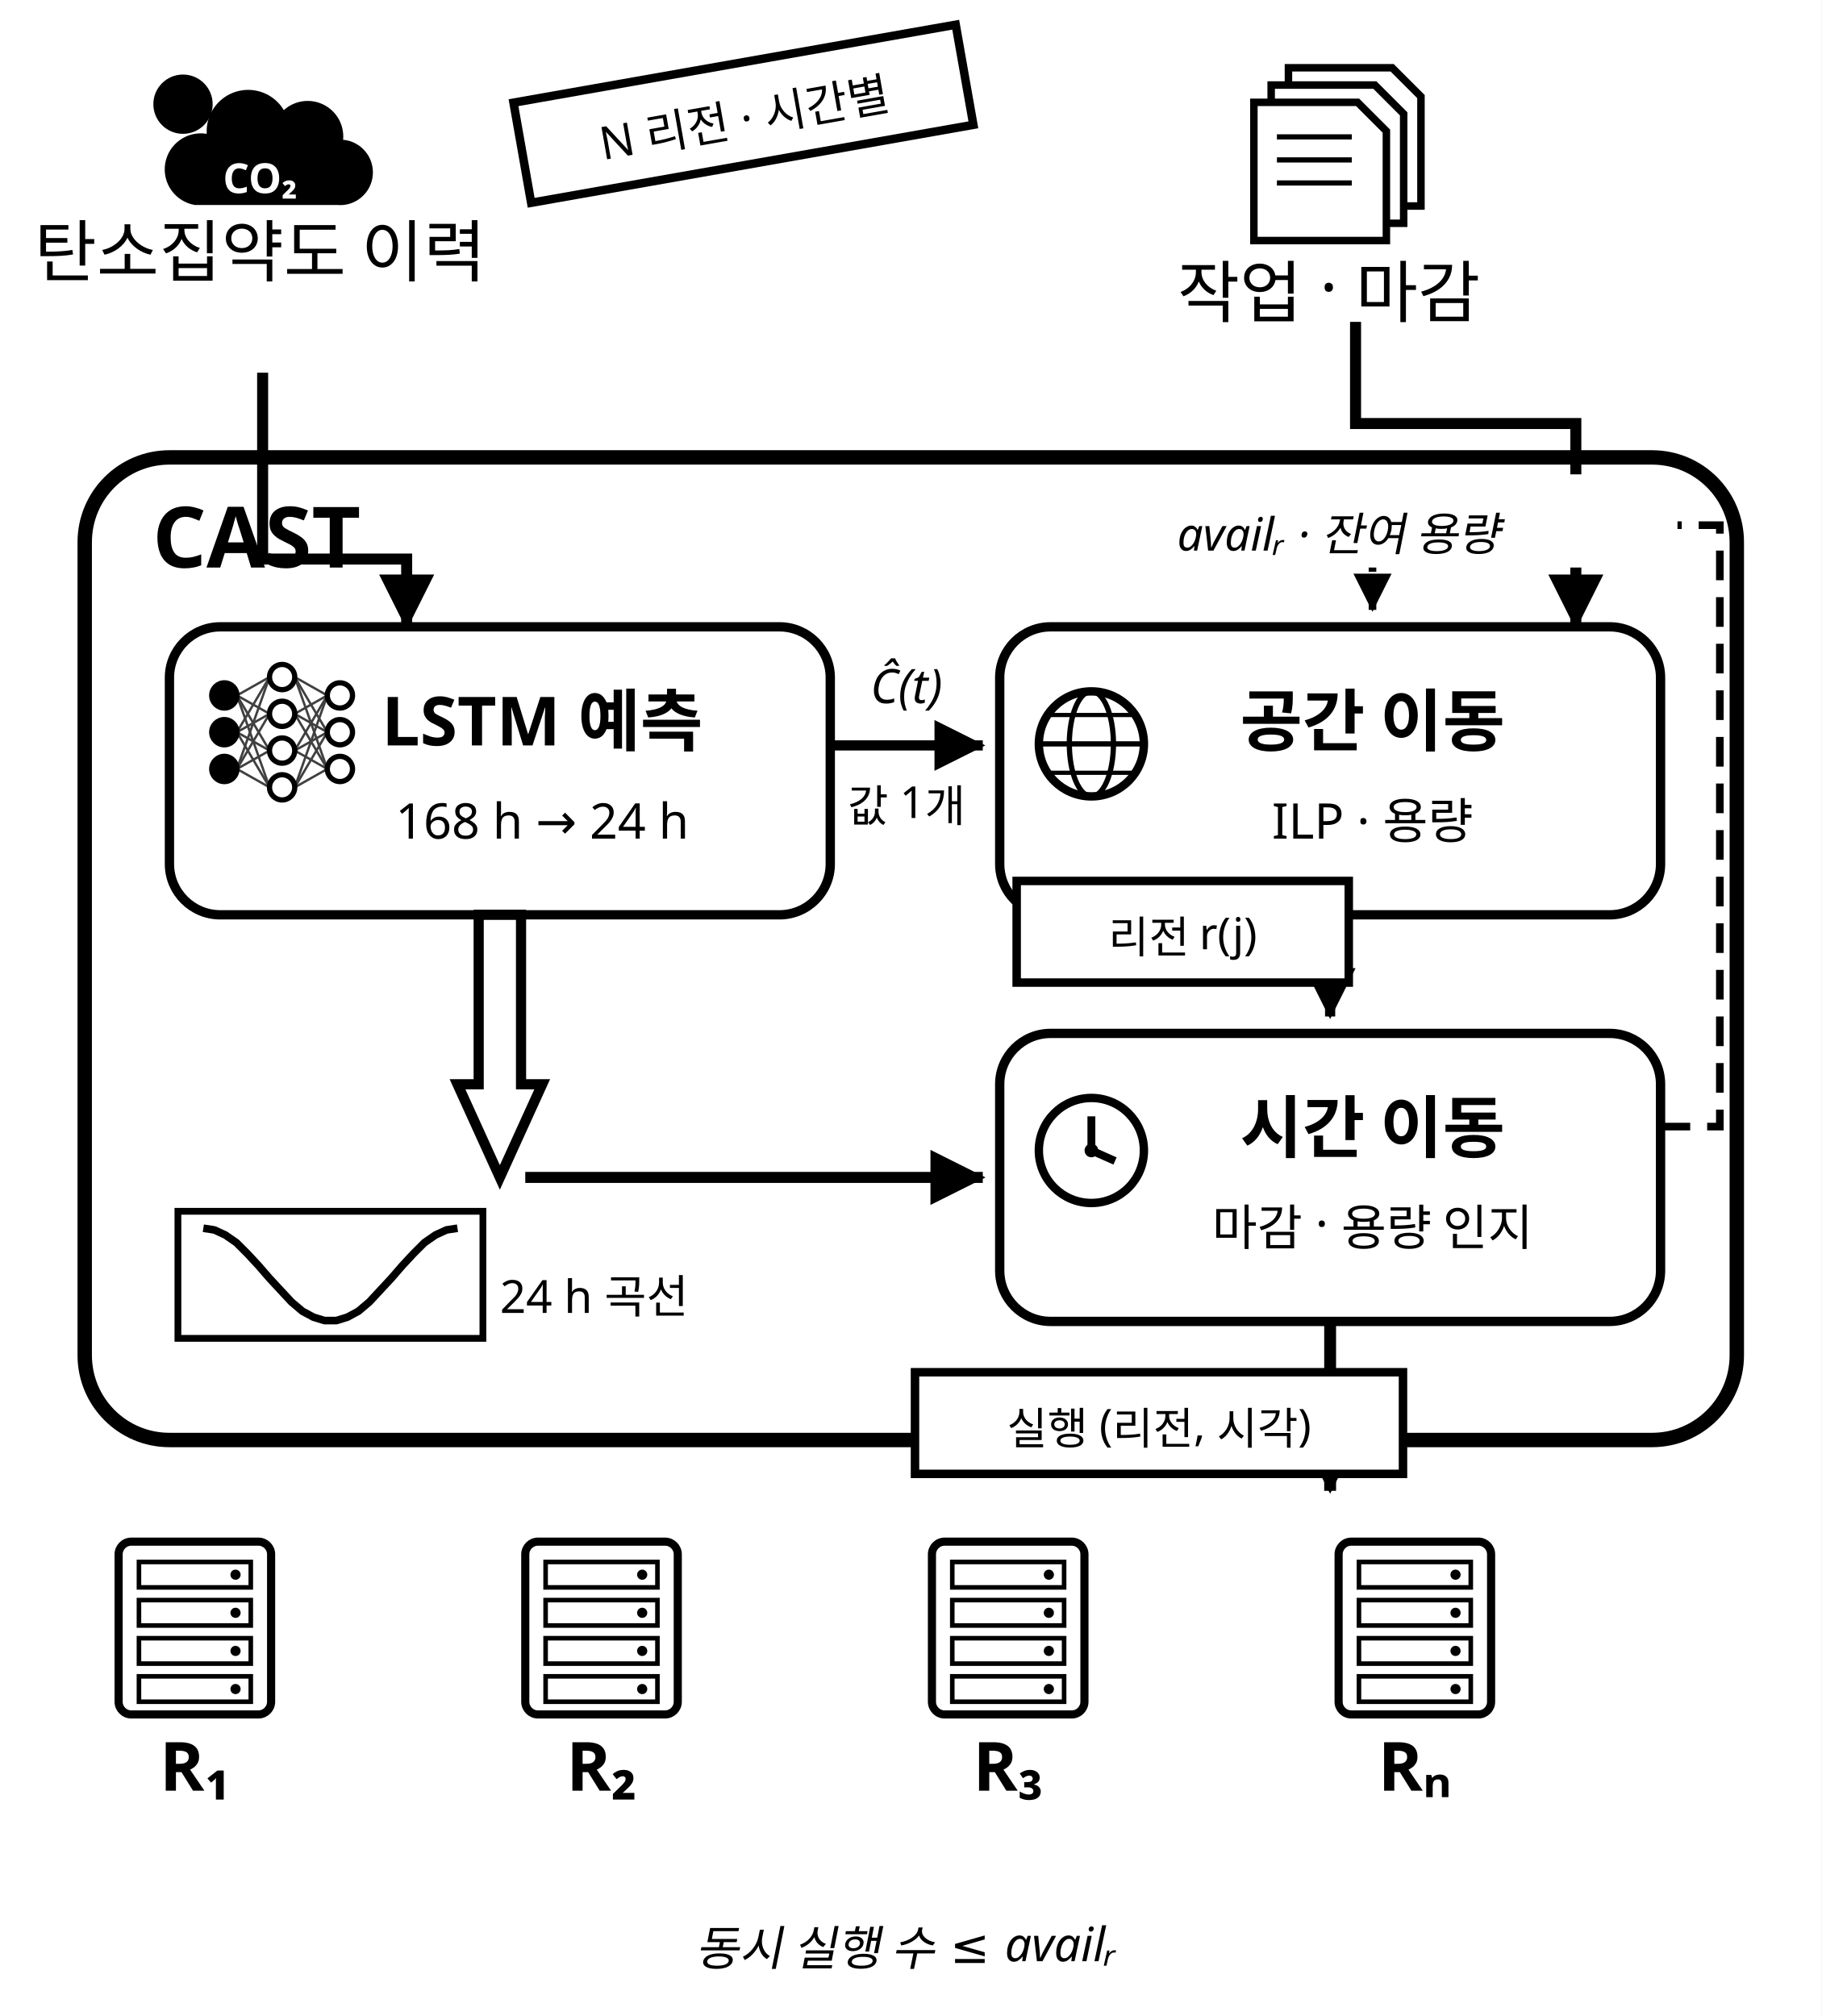
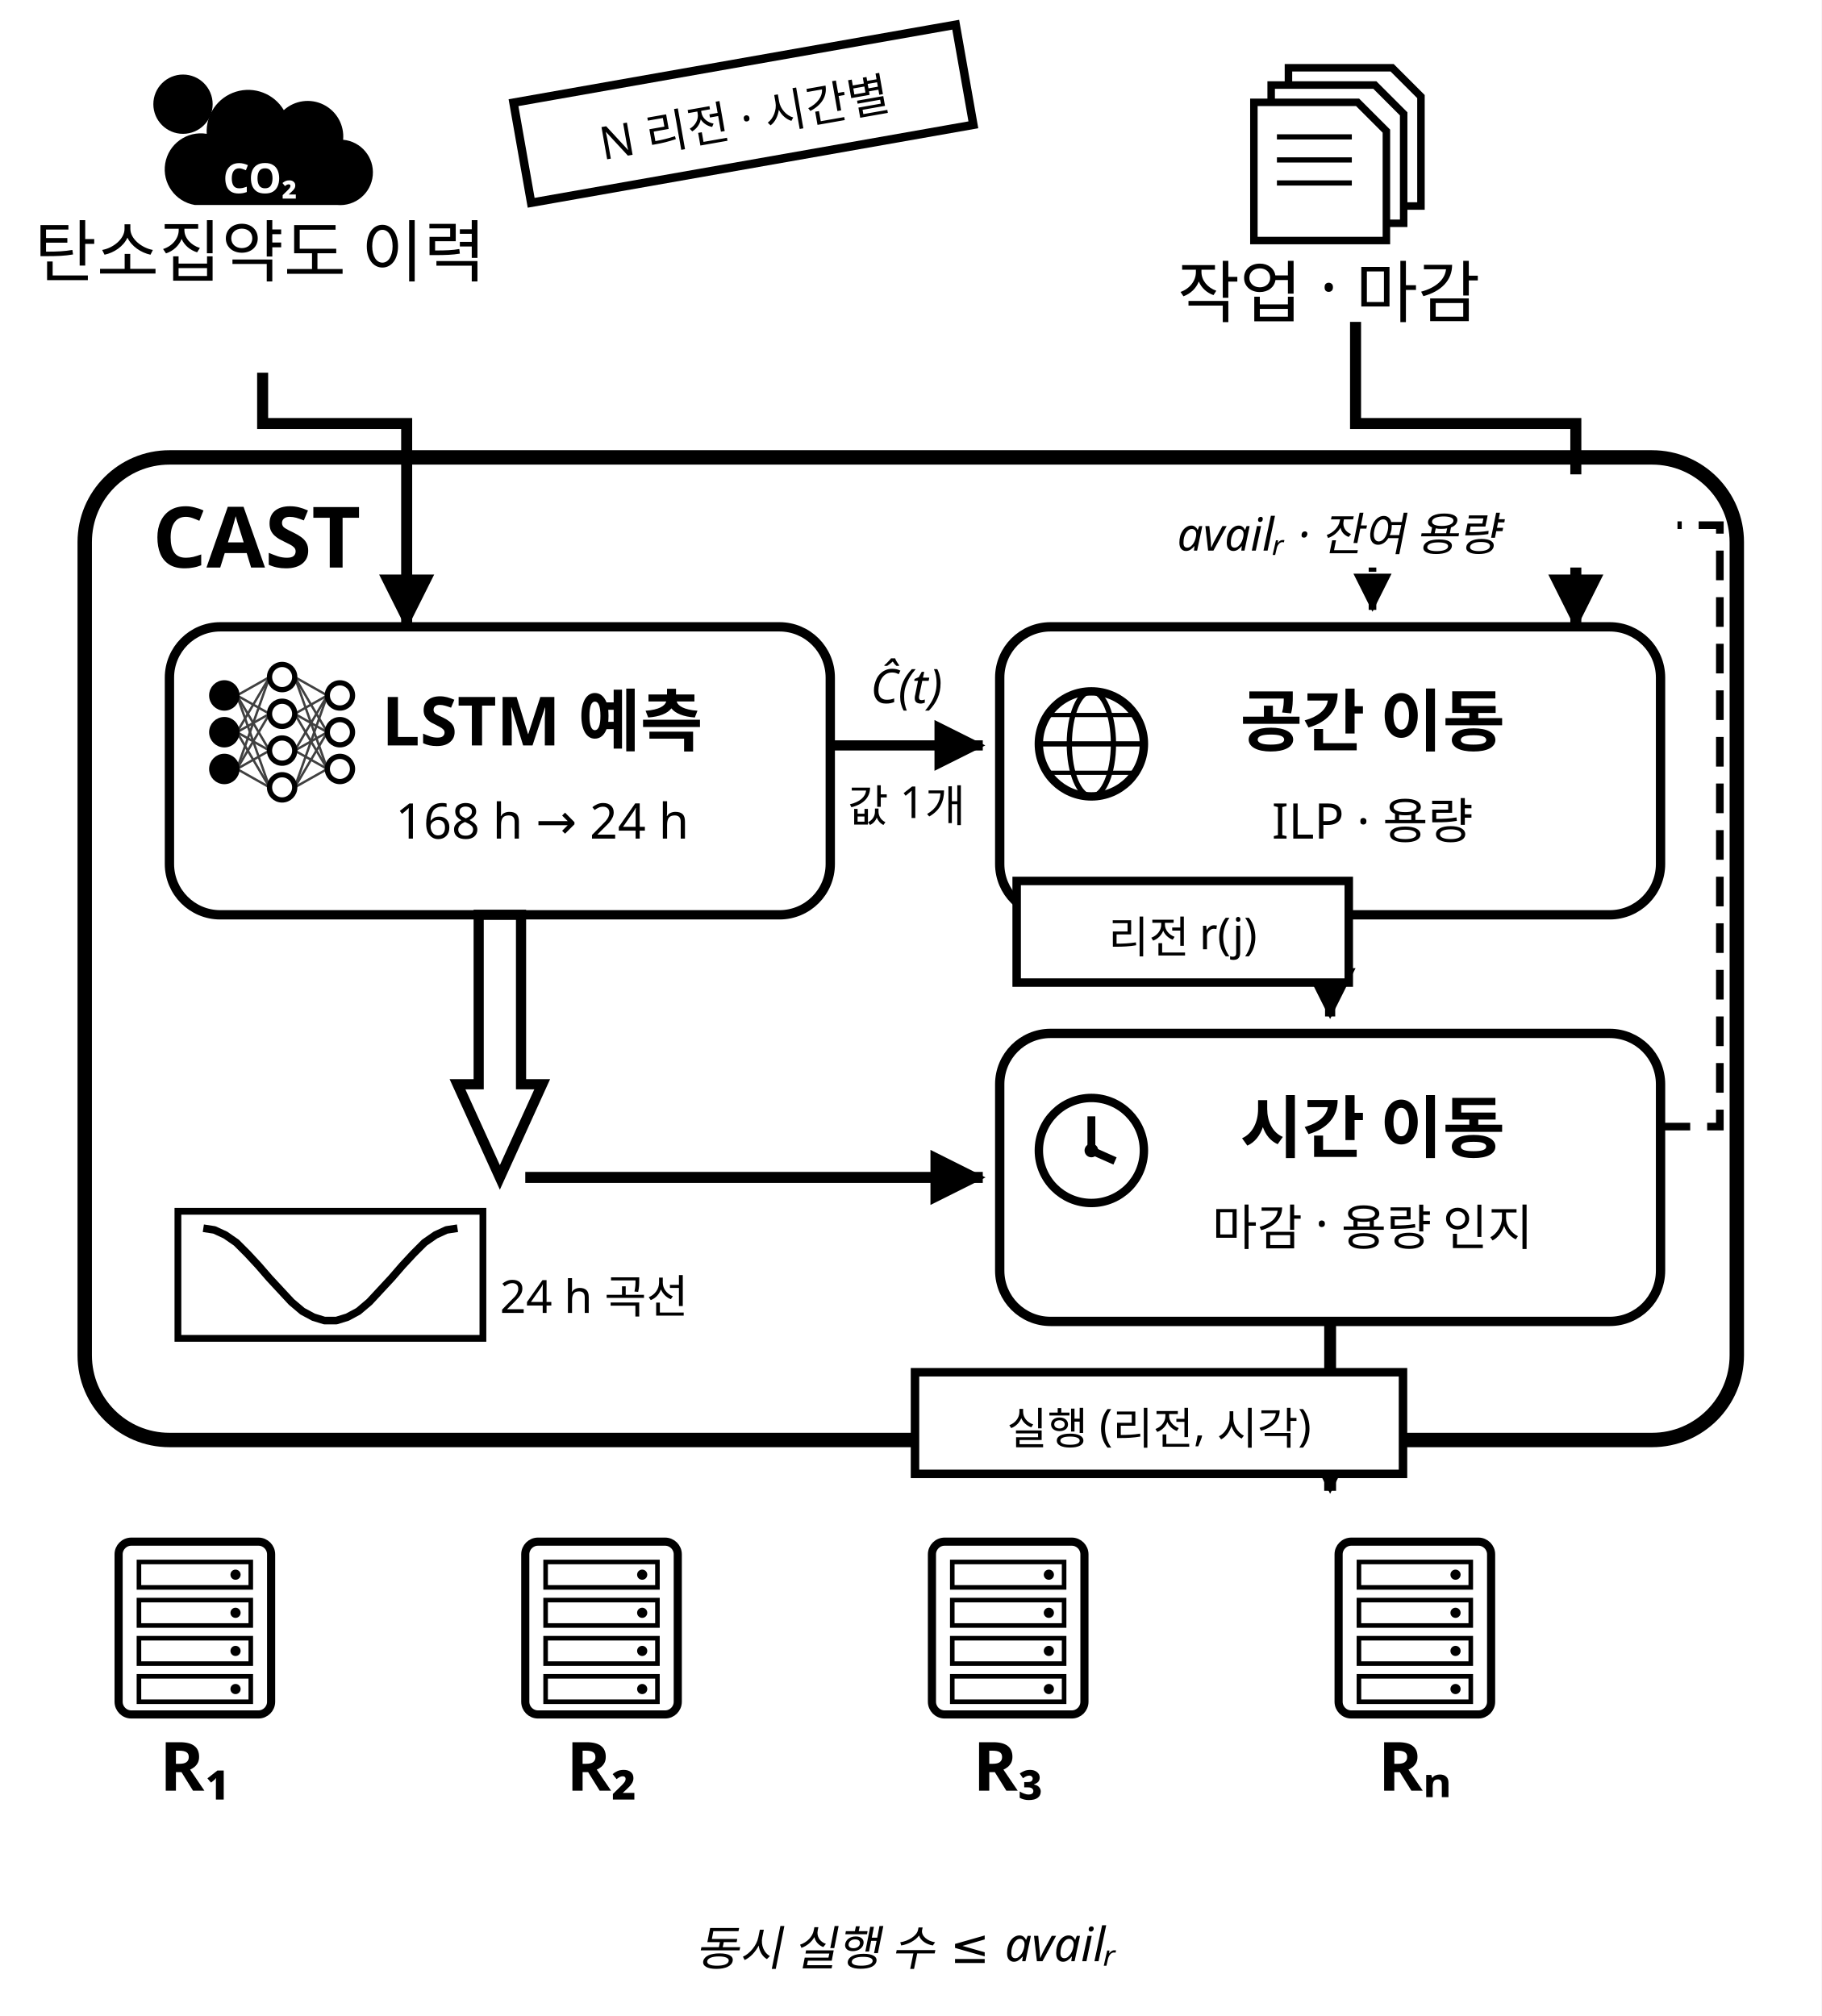
<svg xmlns="http://www.w3.org/2000/svg" viewBox="0 0 215 238" width="215pt" height="238pt" xml:space="preserve" font-family="'Malgun Gothic','Apple SD Gothic Neo','Noto Sans KR',sans-serif" font-size="9" fill="#000000">
  <defs>
    <marker id="a" viewBox="0 0 10 10" refX="9.5" refY="5" markerWidth="5" markerHeight="5" orient="auto-start-reverse">
      <path d="M0,0 L10,5 L0,10 z" fill="#000000" />
    </marker>
  </defs>
  <rect width="215" height="238" fill="#fff" />
  <g transform="translate(16,6) scale(0.7)">
    <path d="M12,14 a7,7 0 0,1 13,-4 a6,6 0 0,1 10,5 a5.5,5.5 0 0,1 -1,11 L10,26 a6,6 0 0,1 2,-12 z" fill="#000000" />
    <circle cx="8" cy="9" r="5" fill="#000000" />
    <text x="21" y="24" font-size="7" fill="#fff" text-anchor="middle" font-weight="bold">CO₂</text>
  </g>
  <text x="30.7" y="32.6" text-anchor="middle" font-size="8">탄소집약도 이력</text>
  <g transform="translate(148,8) scale(0.68)">
    <path d="M6,0 h18 l5,5 v19 h-23 z" fill="#fff" stroke="#000000" stroke-width="1.3" />
    <path d="M3,3 h18 l5,5 v19 h-23 z" fill="#fff" stroke="#000000" stroke-width="1.3" />
    <path d="M0,6 h18 l5,5 v19 h-23 z" fill="#fff" stroke="#000000" stroke-width="1.3" />
    <line x1="4" y1="12" x2="17" y2="12" stroke="#000000" stroke-width="0.9" />
    <line x1="4" y1="16" x2="17" y2="16" stroke="#000000" stroke-width="0.9" />
    <line x1="4" y1="20" x2="17" y2="20" stroke="#000000" stroke-width="0.9" />
  </g>
  <text x="156.84" y="37.4" text-anchor="middle" font-size="8">작업 · 마감</text>
  <g transform="translate(62,20) rotate(-10)">
    <rect x="0" y="-8" width="53.0" height="12" fill="#fff" stroke="#000000" stroke-width="1" />
    <text x="26.5" y="0.5" font-size="5.4" text-anchor="middle">N 리전 · 시간별</text>
  </g>
  <rect x="10" y="54" width="195" height="116" rx="10" fill="#fff" stroke="#000000" stroke-width="1.7" />
  <text x="18" y="67" font-size="10" font-weight="bold">CAST</text>
  <rect x="20" y="74" width="78" height="34" rx="6" fill="#fff" stroke="#000000" stroke-width="1.1" />
  <g transform="translate(24,79) scale(0.62)">
    <circle cx="4" cy="5" r="2.4" fill="#000000" stroke="#000000" stroke-width="1" />
    <circle cx="4" cy="12" r="2.4" fill="#000000" stroke="#000000" stroke-width="1" />
    <circle cx="4" cy="19" r="2.4" fill="#000000" stroke="#000000" stroke-width="1" />
    <circle cx="15" cy="1.5" r="2.4" fill="#fff" stroke="#000000" stroke-width="1" />
    <circle cx="15" cy="8.5" r="2.4" fill="#fff" stroke="#000000" stroke-width="1" />
    <circle cx="15" cy="15.5" r="2.4" fill="#fff" stroke="#000000" stroke-width="1" />
    <circle cx="15" cy="22.5" r="2.4" fill="#fff" stroke="#000000" stroke-width="1" />
    <circle cx="26" cy="5" r="2.4" fill="#fff" stroke="#000000" stroke-width="1" />
    <circle cx="26" cy="12" r="2.4" fill="#fff" stroke="#000000" stroke-width="1" />
    <circle cx="26" cy="19" r="2.4" fill="#fff" stroke="#000000" stroke-width="1" />
    <g stroke="#000000" stroke-width="0.45" opacity="0.75">
      <line x1="6.4" y1="5" x2="12.6" y2="1.5" />
      <line x1="6.4" y1="5" x2="12.6" y2="8.5" />
      <line x1="6.4" y1="5" x2="12.6" y2="15.5" />
      <line x1="6.4" y1="5" x2="12.6" y2="22.5" />
      <line x1="6.4" y1="12" x2="12.6" y2="1.5" />
      <line x1="6.4" y1="12" x2="12.6" y2="8.5" />
      <line x1="6.4" y1="12" x2="12.6" y2="15.5" />
      <line x1="6.4" y1="12" x2="12.6" y2="22.5" />
      <line x1="6.4" y1="19" x2="12.6" y2="1.5" />
      <line x1="6.4" y1="19" x2="12.6" y2="8.5" />
      <line x1="6.4" y1="19" x2="12.6" y2="15.5" />
      <line x1="6.4" y1="19" x2="12.6" y2="22.5" />
      <line x1="17.4" y1="1.5" x2="23.6" y2="5" />
      <line x1="17.4" y1="1.5" x2="23.6" y2="12" />
      <line x1="17.4" y1="1.5" x2="23.6" y2="19" />
      <line x1="17.4" y1="8.5" x2="23.6" y2="5" />
      <line x1="17.4" y1="8.5" x2="23.6" y2="12" />
      <line x1="17.4" y1="8.5" x2="23.6" y2="19" />
      <line x1="17.4" y1="15.5" x2="23.6" y2="5" />
      <line x1="17.4" y1="15.5" x2="23.6" y2="12" />
      <line x1="17.4" y1="15.5" x2="23.6" y2="19" />
      <line x1="17.4" y1="22.5" x2="23.6" y2="5" />
      <line x1="17.4" y1="22.5" x2="23.6" y2="12" />
      <line x1="17.4" y1="22.5" x2="23.6" y2="19" />
    </g>
  </g>
  <text x="64" y="88" text-anchor="middle" font-size="8" font-weight="bold">LSTM 예측</text>
  <text x="64" y="99" text-anchor="middle" font-size="5.8">168 h → 24 h</text>
  <rect x="118" y="74" width="78" height="34" rx="6" fill="#fff" stroke="#000000" stroke-width="1.1" />
  <g transform="translate(122,81) scale(0.62)">
    <circle cx="11" cy="11" r="10" fill="#fff" stroke="#000000" stroke-width="1.6" />
    <ellipse cx="11" cy="11" rx="4.2" ry="10" fill="none" stroke="#000000" stroke-width="1" />
    <line x1="1" y1="11" x2="21" y2="11" stroke="#000000" stroke-width="1" />
    <line x1="3" y1="5.5" x2="19" y2="5.5" stroke="#000000" stroke-width="0.8" />
    <line x1="3" y1="16.5" x2="19" y2="16.5" stroke="#000000" stroke-width="0.8" />
  </g>
  <text x="162" y="88" text-anchor="middle" font-size="8" font-weight="bold">공간 이동</text>
  <text x="162" y="99" text-anchor="middle" font-size="5.8">ILP · 용량</text>
  <rect x="118" y="122" width="78" height="34" rx="6" fill="#fff" stroke="#000000" stroke-width="1.1" />
  <g transform="translate(122,129) scale(0.62)">
    <circle cx="11" cy="11" r="10" fill="#fff" stroke="#000000" stroke-width="1.6" />
    <line x1="11" y1="11" x2="11" y2="4.5" stroke="#000000" stroke-width="1.5" />
    <line x1="11" y1="11" x2="15.5" y2="13" stroke="#000000" stroke-width="1.5" />
    <circle cx="11" cy="11" r="1.3" fill="#000000" />
  </g>
  <text x="162" y="136" text-anchor="middle" font-size="8" font-weight="bold">시간 이동</text>
  <text x="162" y="147" text-anchor="middle" font-size="5.8">마감 · 용량 인지</text>
-   <path d="M31,44 L31,66 L48,66 L48,74" fill="none" stroke="#000000" stroke-width="1.3" marker-end="url(#a)" />
+   <path d="M31,44 L31,50 L48,50 L48,74" fill="none" stroke="#000000" stroke-width="1.3" marker-end="url(#a)" />
  <path d="M160,38 L160,50 L186,50 L186,74" fill="none" stroke="#000000" stroke-width="1.3" marker-end="url(#a)" />
  <line x1="98" y1="88" x2="116" y2="88" stroke="#000000" stroke-width="1.2" marker-end="url(#a)" />
  <text x="107" y="83" text-anchor="middle" font-size="5.6" font-style="italic">Ĉ(t)</text>
  <text x="107" y="97" text-anchor="middle" font-size="5.2">값 1개</text>
  <path d="M56.5,108.0 L56.5,128.0 L54.0,128.0 L59.0,139.0 L64.0,128.0 L61.5,128.0 L61.5,108.0 Z" fill="#fff" stroke="#000000" stroke-width="1.2" />
  <path d="M62,139 L116,139" fill="none" stroke="#000000" stroke-width="1.3" marker-end="url(#a)" />
  <rect x="20" y="142" width="52" height="20" fill="#fff" />
  <rect x="21" y="143" width="36" height="15" fill="#fff" stroke="#000000" stroke-width="0.8" />
  <polyline points="24.0,145.0 25.3,145.2 26.6,145.8 27.9,146.7 29.2,148.0 30.5,149.4 31.8,150.9 33.1,152.3 34.4,153.7 35.7,154.8 37.0,155.5 38.3,155.9 39.7,155.9 41.0,155.5 42.3,154.8 43.6,153.7 44.9,152.3 46.2,150.9 47.5,149.4 48.8,148.0 50.1,146.7 51.4,145.8 52.7,145.2 54.0,145.0" fill="none" stroke="#000000" stroke-width="0.9" stroke-linejoin="round" />
  <text x="59" y="155" font-size="5.4">24 h 곡선</text>
  <line x1="157" y1="108" x2="157" y2="120" stroke="#000000" stroke-width="1.2" marker-end="url(#a)" />
  <g transform="translate(120,112) rotate(0)">
    <rect x="0" y="-8" width="39.2" height="12" fill="#fff" stroke="#000000" stroke-width="1" />
    <text x="19.6" y="0.5" font-size="5.2" text-anchor="middle">리전 r(j)</text>
  </g>
  <path d="M196,133 L203,133 L203,62 L162,62 L162,72" fill="none" stroke="#000000" stroke-width="0.9" stroke-dasharray="3.5 2" marker-end="url(#a)" />
  <rect x="118" y="56" width="80" height="11" fill="#fff" />
  <text x="158" y="65" text-anchor="middle" font-size="5.4" font-style="italic">availᵣ · 잔여 용량</text>
  <path d="M157,156 L157,176" fill="none" stroke="#000000" stroke-width="1.4" marker-end="url(#a)" />
  <g transform="translate(108,170) rotate(0)">
    <rect x="0" y="-8" width="57.6" height="12" fill="#fff" stroke="#000000" stroke-width="1" />
    <text x="28.8" y="0.5" font-size="5.2" text-anchor="middle">실행 (리전, 시각)</text>
  </g>
  <g transform="translate(14,182) scale(0.6)">
    <rect x="0" y="0" width="30" height="34" rx="2.5" fill="#fff" stroke="#000000" stroke-width="1.6" />
    <rect x="4" y="4.0" width="22" height="5" fill="#fff" stroke="#000000" stroke-width="0.9" />
    <circle cx="23" cy="6.5" r="1.0" fill="#000000" />
    <rect x="4" y="11.5" width="22" height="5" fill="#fff" stroke="#000000" stroke-width="0.9" />
    <circle cx="23" cy="14.0" r="1.0" fill="#000000" />
    <rect x="4" y="19.0" width="22" height="5" fill="#fff" stroke="#000000" stroke-width="0.9" />
    <circle cx="23" cy="21.5" r="1.0" fill="#000000" />
    <rect x="4" y="26.5" width="22" height="5" fill="#fff" stroke="#000000" stroke-width="0.9" />
    <circle cx="23" cy="29.0" r="1.0" fill="#000000" />
  </g>
  <text x="23.0" y="211.4" text-anchor="middle" font-size="8" font-weight="bold">R₁</text>
  <g transform="translate(62,182) scale(0.6)">
    <rect x="0" y="0" width="30" height="34" rx="2.5" fill="#fff" stroke="#000000" stroke-width="1.6" />
    <rect x="4" y="4.0" width="22" height="5" fill="#fff" stroke="#000000" stroke-width="0.9" />
    <circle cx="23" cy="6.5" r="1.0" fill="#000000" />
    <rect x="4" y="11.5" width="22" height="5" fill="#fff" stroke="#000000" stroke-width="0.9" />
    <circle cx="23" cy="14.0" r="1.0" fill="#000000" />
    <rect x="4" y="19.0" width="22" height="5" fill="#fff" stroke="#000000" stroke-width="0.9" />
    <circle cx="23" cy="21.5" r="1.0" fill="#000000" />
    <rect x="4" y="26.5" width="22" height="5" fill="#fff" stroke="#000000" stroke-width="0.9" />
    <circle cx="23" cy="29.0" r="1.0" fill="#000000" />
  </g>
  <text x="71.0" y="211.4" text-anchor="middle" font-size="8" font-weight="bold">R₂</text>
  <g transform="translate(110,182) scale(0.6)">
    <rect x="0" y="0" width="30" height="34" rx="2.5" fill="#fff" stroke="#000000" stroke-width="1.6" />
    <rect x="4" y="4.0" width="22" height="5" fill="#fff" stroke="#000000" stroke-width="0.9" />
    <circle cx="23" cy="6.5" r="1.0" fill="#000000" />
    <rect x="4" y="11.5" width="22" height="5" fill="#fff" stroke="#000000" stroke-width="0.9" />
    <circle cx="23" cy="14.0" r="1.0" fill="#000000" />
    <rect x="4" y="19.0" width="22" height="5" fill="#fff" stroke="#000000" stroke-width="0.9" />
    <circle cx="23" cy="21.5" r="1.0" fill="#000000" />
    <rect x="4" y="26.5" width="22" height="5" fill="#fff" stroke="#000000" stroke-width="0.9" />
    <circle cx="23" cy="29.0" r="1.0" fill="#000000" />
  </g>
  <text x="119.0" y="211.4" text-anchor="middle" font-size="8" font-weight="bold">R₃</text>
  <g transform="translate(158,182) scale(0.6)">
    <rect x="0" y="0" width="30" height="34" rx="2.5" fill="#fff" stroke="#000000" stroke-width="1.6" />
    <rect x="4" y="4.0" width="22" height="5" fill="#fff" stroke="#000000" stroke-width="0.9" />
    <circle cx="23" cy="6.5" r="1.0" fill="#000000" />
    <rect x="4" y="11.5" width="22" height="5" fill="#fff" stroke="#000000" stroke-width="0.9" />
    <circle cx="23" cy="14.0" r="1.0" fill="#000000" />
    <rect x="4" y="19.0" width="22" height="5" fill="#fff" stroke="#000000" stroke-width="0.9" />
    <circle cx="23" cy="21.5" r="1.0" fill="#000000" />
    <rect x="4" y="26.5" width="22" height="5" fill="#fff" stroke="#000000" stroke-width="0.9" />
    <circle cx="23" cy="29.0" r="1.0" fill="#000000" />
  </g>
  <text x="167.0" y="211.4" text-anchor="middle" font-size="8" font-weight="bold">Rₙ</text>
  <text x="107" y="232" text-anchor="middle" font-size="5.6" font-style="italic">동시 실행 수 ≤ availᵣ</text>
</svg>
